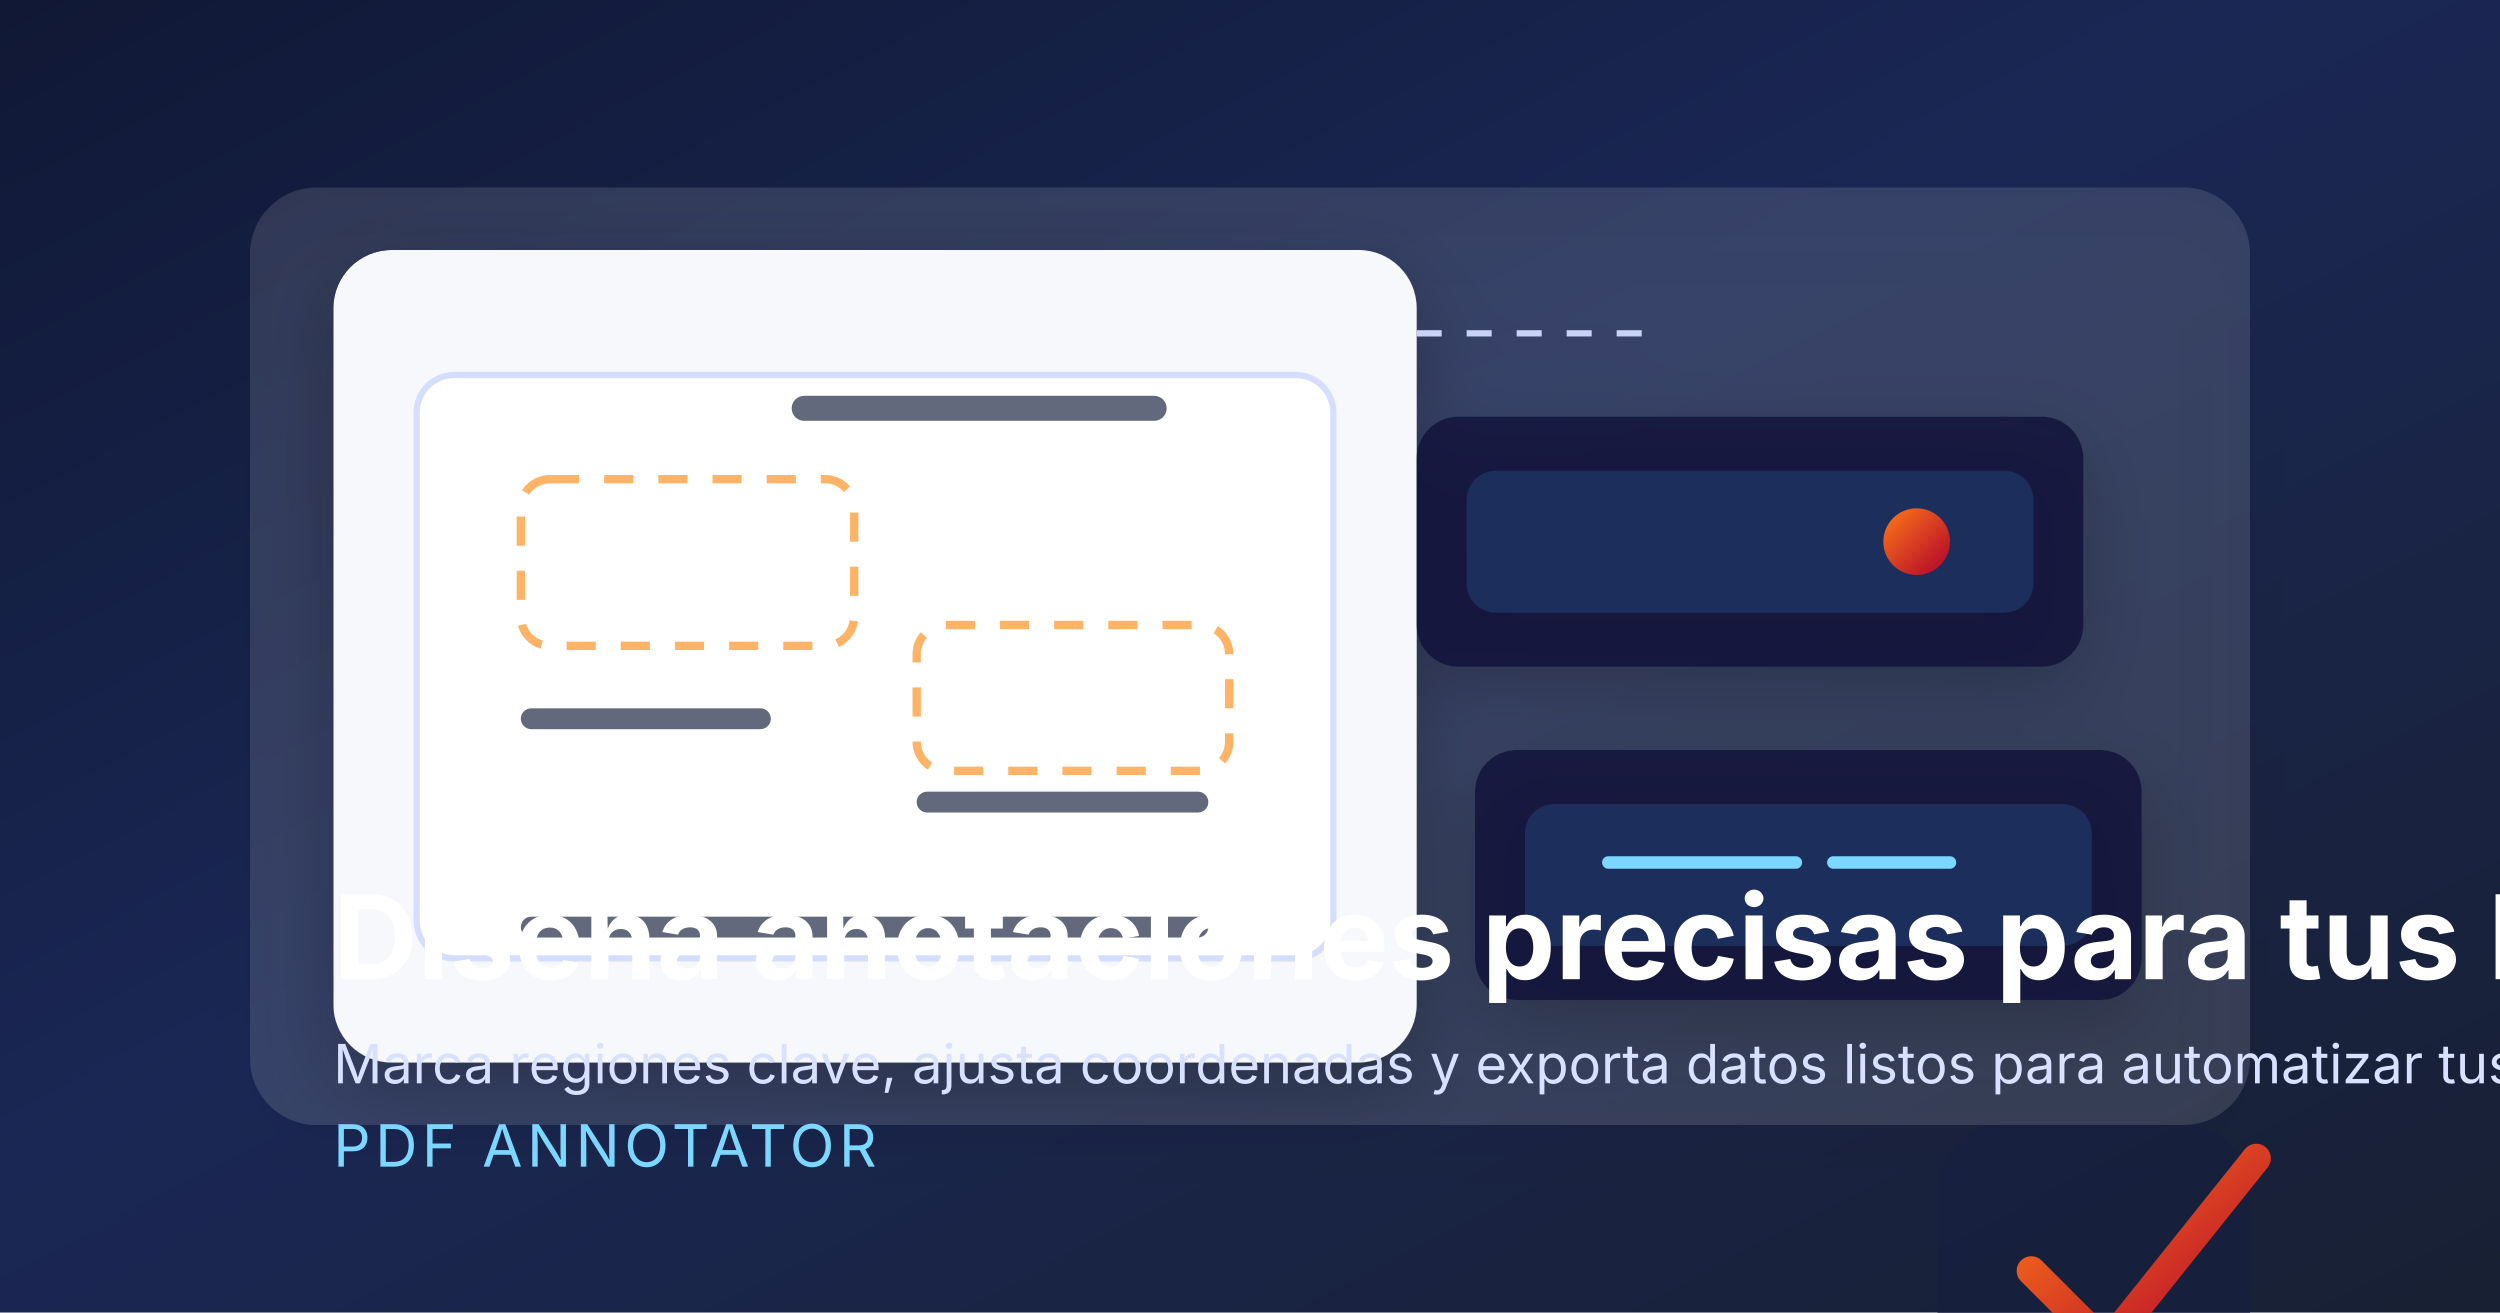
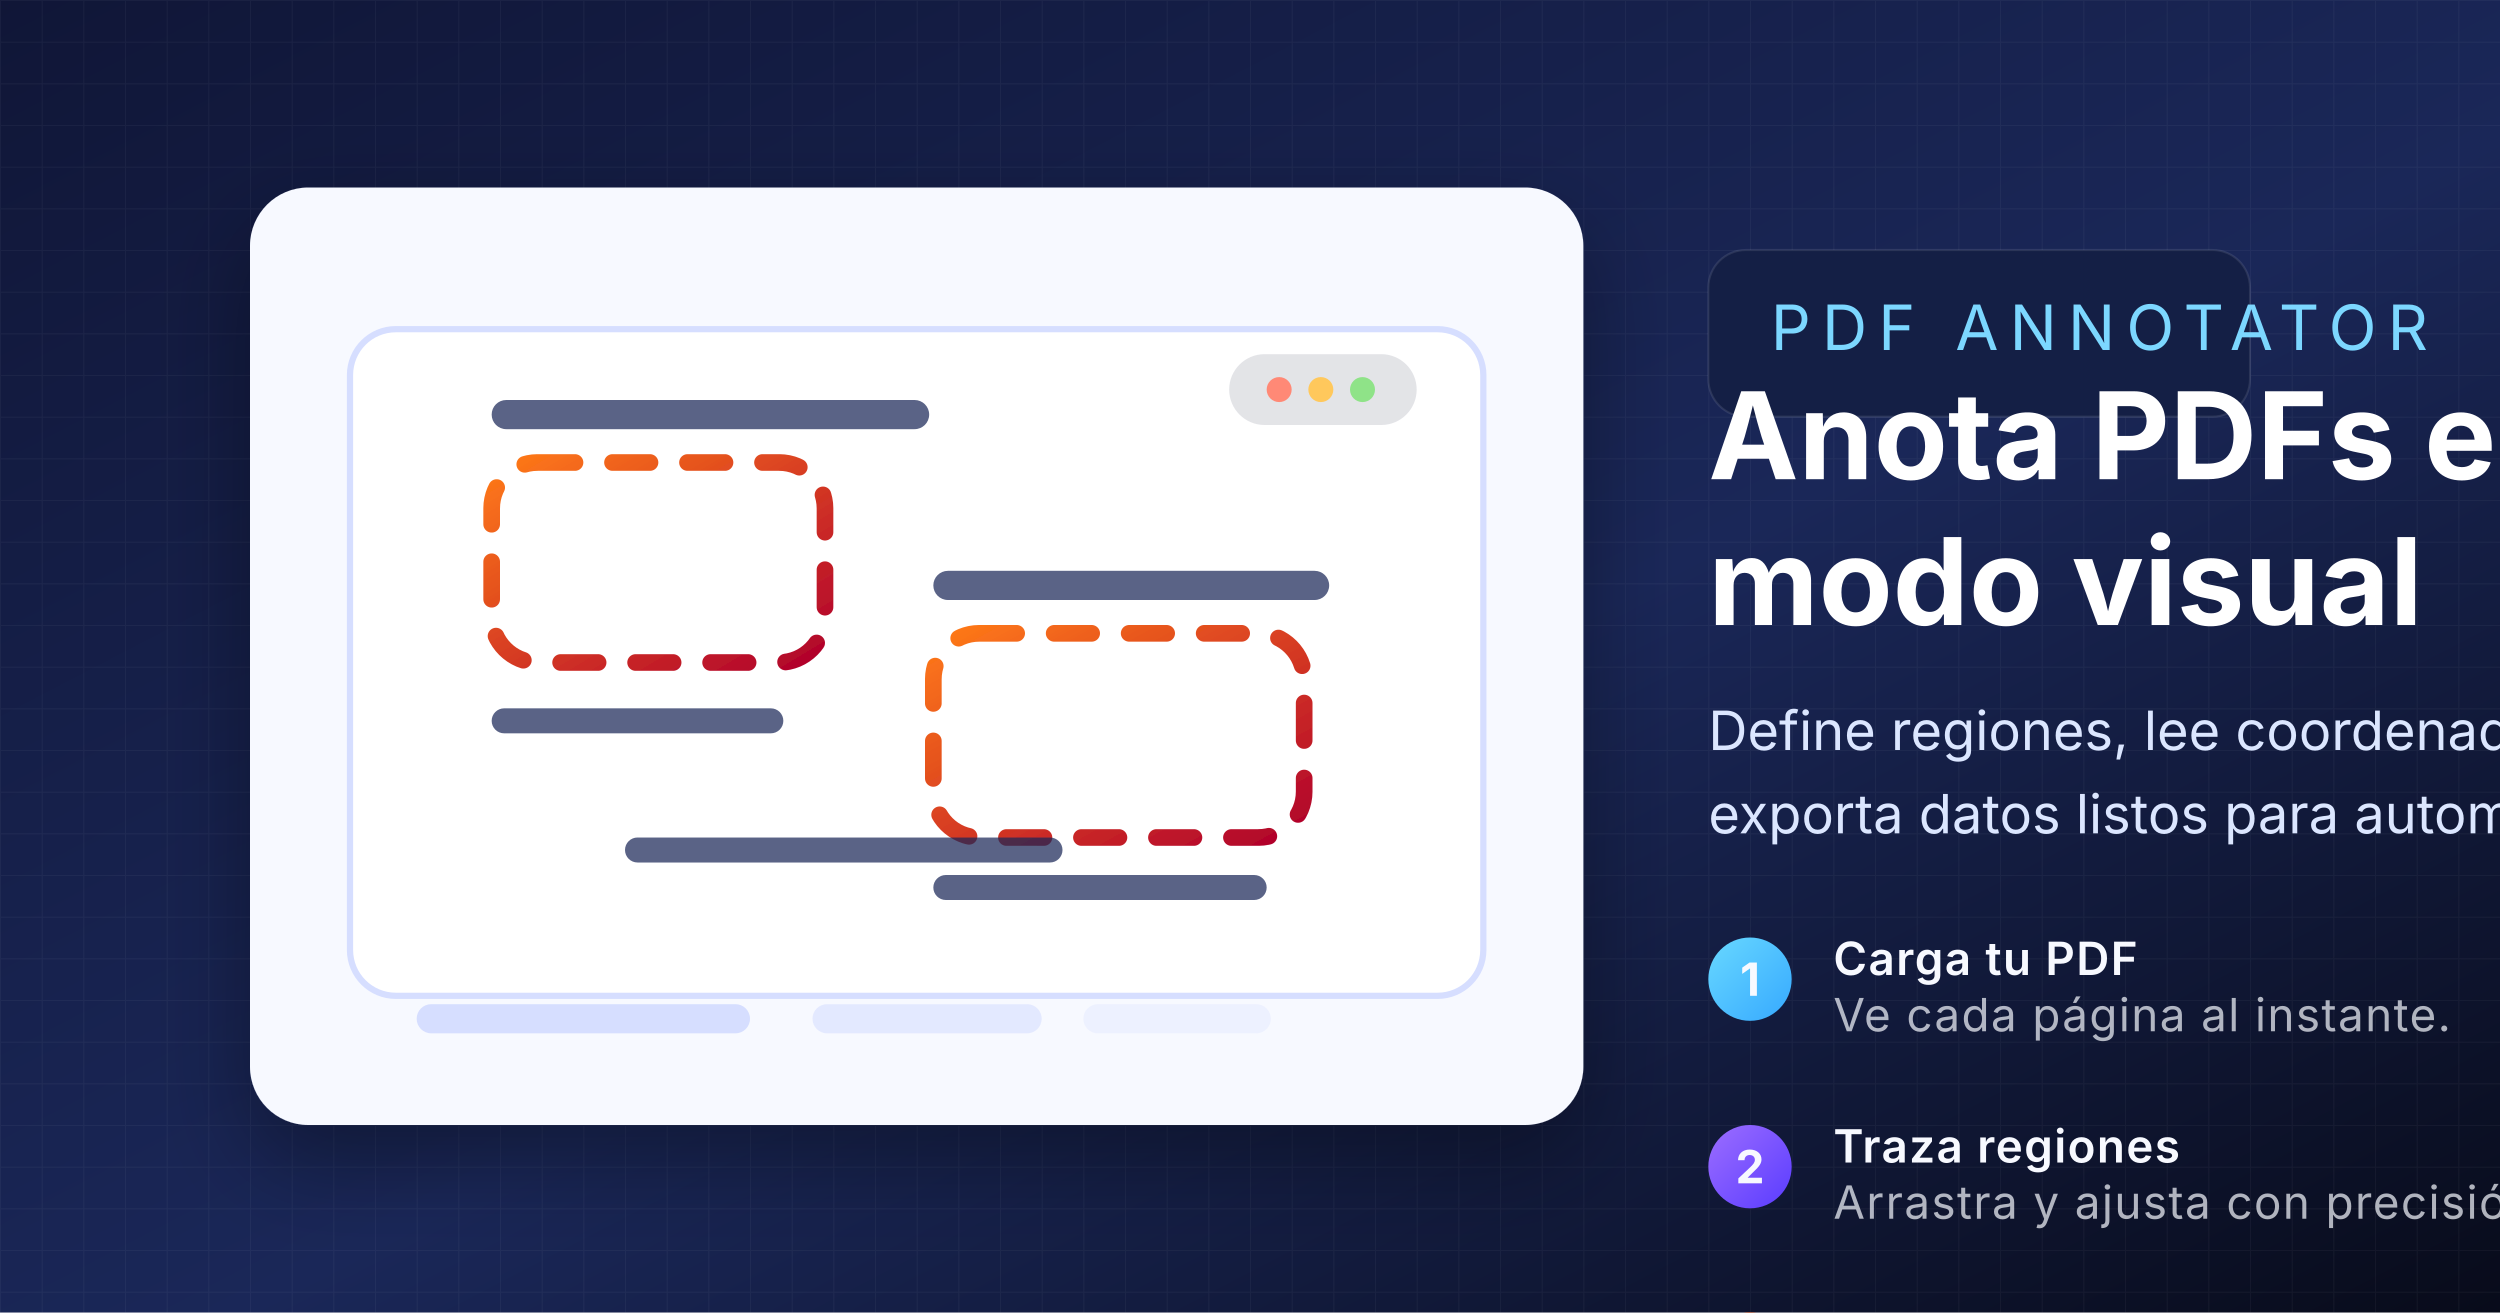
<svg xmlns="http://www.w3.org/2000/svg" viewBox="0 0 1200 630" role="img" aria-labelledby="title desc">
  <defs>
-     <linearGradient id="bg-gradient" x1="0" y1="0" x2="1" y2="1">
-       <stop offset="0%" stop-color="#101835" />
-       <stop offset="45%" stop-color="#1a2754" />
-       <stop offset="100%" stop-color="#182033" />
+     <linearGradient id="bg" x1="0" y1="0" x2="1" y2="1">
+       <stop offset="0%" stop-color="#101637" />
+       <stop offset="55%" stop-color="#1a2758" />
+       <stop offset="100%" stop-color="#080b1a" />
    </linearGradient>
-     <linearGradient id="accent-gradient" x1="0" y1="0" x2="1" y2="1">
+     <linearGradient id="accent" x1="0" y1="0" x2="1" y2="1">
      <stop offset="0%" stop-color="#ff7a18" />
      <stop offset="100%" stop-color="#af002d" />
    </linearGradient>
-     <filter id="shadow" x="-15%" y="-15%" width="130%" height="130%">
-       <feDropShadow dx="0" dy="12" stdDeviation="18" flood-opacity="0.25" />
+     <linearGradient id="aqua" x1="0" y1="0" x2="1" y2="1">
+       <stop offset="0%" stop-color="#68d8ff" />
+       <stop offset="100%" stop-color="#36a9ff" />
+     </linearGradient>
+     <linearGradient id="purple" x1="0" y1="0" x2="1" y2="1">
+       <stop offset="0%" stop-color="#9c6dff" />
+       <stop offset="100%" stop-color="#5a3cff" />
+     </linearGradient>
+     <filter id="soft-shadow" x="-20%" y="-20%" width="140%" height="140%">
+       <feDropShadow dx="0" dy="18" stdDeviation="22" flood-color="#000" flood-opacity="0.35" />
    </filter>
-     <mask id="paper-mask">
-       <rect x="0" y="0" width="100%" height="100%" rx="28" ry="28" fill="#fff" />
-     </mask>
+     <pattern id="grid" x="0" y="0" width="20" height="20" patternUnits="userSpaceOnUse">
+       <path d="M20 0H0V20" fill="none" stroke="rgba(255,255,255,0.04)" stroke-width="1" />
+     </pattern>
  </defs>
-   <rect width="1200" height="630" fill="url(#bg-gradient)" />
-   <g transform="translate(120 90)" filter="url(#shadow)">
-     <rect width="960" height="450" rx="32" ry="32" fill="#ffffff" opacity="0.12" />
-   </g>
-   <g transform="translate(160 120)" filter="url(#shadow)">
-     <rect width="520" height="390" rx="28" ry="28" fill="#f6f8fb" mask="url(#paper-mask)" />
-     <rect x="40" y="60" width="440" height="280" rx="18" ry="18" fill="#ffffff" stroke="#d6deff" stroke-width="3" />
-     <g fill="none" stroke="#ffb366" stroke-width="4" stroke-dasharray="14 12">
-       <rect x="90" y="110" width="160" height="80" rx="14" ry="14" />
-       <rect x="280" y="180" width="150" height="70" rx="14" ry="14" />
+   <rect width="1200" height="630" fill="url(#bg)" />
+   <rect width="1200" height="630" fill="url(#grid)" />
+   <g transform="translate(120 90)" filter="url(#soft-shadow)">
+     <rect width="640" height="450" rx="28" ry="28" fill="#f7f9ff" />
+     <rect x="48" y="68" width="544" height="320" rx="22" ry="22" fill="#ffffff" stroke="#d6deff" stroke-width="3" />
+     <g fill="none" stroke="url(#accent)" stroke-width="8" stroke-linecap="round" stroke-dasharray="18 18">
+       <rect x="116" y="132" width="160" height="96" rx="22" ry="22" />
+       <rect x="328" y="214" width="178" height="98" rx="22" ry="22" />
    </g>
-     <g fill="#101835" opacity="0.65">
-       <rect x="220" y="70" width="180" height="12" rx="6" />
-       <rect x="90" y="220" width="120" height="10" rx="5" />
-       <rect x="280" y="260" width="140" height="10" rx="5" />
-       <rect x="90" y="320" width="330" height="10" rx="5" />
+     <g opacity="0.72" fill="#1a2758">
+       <rect x="116" y="102" width="210" height="14" rx="7" />
+       <rect x="116" y="250" width="140" height="12" rx="6" />
+       <rect x="328" y="184" width="190" height="14" rx="7" />
+       <rect x="328" y="330" width="160" height="12" rx="6" />
+       <rect x="180" y="312" width="210" height="12" rx="6" />
    </g>
-     <g transform="translate(520 40)">
-       <path d="M0 0h120" stroke="#c9d3f8" stroke-width="3" stroke-dasharray="12 12" />
-       <g transform="translate(0 40)">
-         <rect x="0" y="0" width="320" height="120" rx="20" ry="20" fill="#101835" opacity="0.75" />
-         <rect x="24" y="26" width="272" height="68" rx="14" ry="14" fill="#1f2d5c" />
-         <path d="M56 60h160" stroke="url(#accent-gradient)" stroke-width="8" stroke-linecap="round" />
-         <circle cx="240" cy="60" r="16" fill="url(#accent-gradient)" />
-       </g>
-       <g transform="translate(28 200)">
-         <rect x="0" y="0" width="320" height="120" rx="20" ry="20" fill="#101835" opacity="0.75" />
-         <rect x="24" y="26" width="272" height="68" rx="14" ry="14" fill="#1f2d5c" />
-         <g stroke="#7cd7ff" stroke-width="6" stroke-linecap="round">
-           <path d="M64 54h90" />
-           <path d="M172 54h56" />
-         </g>
-       </g>
+     <g transform="translate(470 80)">
+       <rect x="0" y="0" width="90" height="34" rx="17" ry="17" fill="#101637" opacity="0.12" />
+       <circle cx="24" cy="17" r="6" fill="#ff8976" />
+       <circle cx="44" cy="17" r="6" fill="#ffc85c" />
+       <circle cx="64" cy="17" r="6" fill="#8fe388" />
+     </g>
+     <g transform="translate(80 392)">
+       <rect width="160" height="14" rx="7" fill="#d6deff" />
+       <rect x="190" width="110" height="14" rx="7" fill="#d6deff" opacity="0.6" />
+       <rect x="320" width="90" height="14" rx="7" fill="#d6deff" opacity="0.3" />
    </g>
  </g>
-   <g transform="translate(160 560)">
-     <text x="0" y="0" fill="#7cd7ff" font-family="'Inter', 'Segoe UI', sans-serif" font-size="28" letter-spacing="0.08em">
-       PDF ANNOTATOR
+   <g transform="translate(820 120)">
+     <rect width="260" height="80" rx="18" ry="18" fill="#141f45" stroke="rgba(255,255,255,0.1)" />
+     <text x="30" y="48" fill="#7cd7ff" font-size="30" font-family="'Inter', 'Segoe UI', sans-serif" letter-spacing="0.18em">PDF ANNOTATOR</text>
+   </g>
+   <g transform="translate(820 230)">
+     <text x="0" y="0" fill="#ffffff" font-family="'Inter', 'Segoe UI', sans-serif" font-size="58" font-weight="700">Anota PDFs en</text>
+     <text x="0" y="70" fill="#ffffff" font-family="'Inter', 'Segoe UI', sans-serif" font-size="58" font-weight="700">modo visual</text>
+   </g>
+   <g transform="translate(820 360)">
+     <text x="0" y="0" fill="#dbe6ff" font-family="'Inter', 'Segoe UI', sans-serif" font-size="26" font-weight="400">
+       Define regiones, lee coordenadas y
+     </text>
+     <text x="0" y="40" fill="#dbe6ff" font-family="'Inter', 'Segoe UI', sans-serif" font-size="26" font-weight="400">
+       exporta datos listos para automatizar.
    </text>
  </g>
-   <g transform="translate(160 470)">
-     <text x="0" y="0" fill="#ffffff" font-family="'Inter', 'Segoe UI', sans-serif" font-size="56" font-weight="700">
-       Diseña anotaciones precisas para tus PDFs
-     </text>
-   </g>
-   <g transform="translate(160 520)">
-     <text x="0" y="0" fill="#d8e1ff" font-family="'Inter', 'Segoe UI', sans-serif" font-size="26" font-weight="400">
-       Marca regiones clave, ajusta coordenadas y exporta datos listos para automatizar tus flujos.
-     </text>
-   </g>
-   <g transform="translate(930 540)">
-     <rect x="0" y="0" width="150" height="150" rx="32" ry="32" fill="#151f3f" opacity="0.65" />
-     <path d="M45 70l36 36 72-90" fill="none" stroke="url(#accent-gradient)" stroke-width="14" stroke-linecap="round" stroke-linejoin="round" />
+   <g transform="translate(820 450)" font-family="'Inter', 'Segoe UI', sans-serif" font-size="22" fill="#f7f9ff" letter-spacing="0.03em">
+     <g transform="translate(0 0)">
+       <circle cx="20" cy="20" r="20" fill="url(#aqua)" />
+       <text x="20" y="28" text-anchor="middle" font-weight="700">1</text>
+       <text x="60" y="18" font-weight="600">Carga tu PDF</text>
+       <text x="60" y="45" opacity="0.7">Ve cada página al instante.</text>
+     </g>
+     <g transform="translate(0 90)">
+       <circle cx="20" cy="20" r="20" fill="url(#purple)" />
+       <text x="20" y="28" text-anchor="middle" font-weight="700">2</text>
+       <text x="60" y="18" font-weight="600">Traza regiones</text>
+       <text x="60" y="45" opacity="0.7">Arrastra y ajusta con precisión.</text>
+     </g>
+     <g transform="translate(0 180)">
+       <circle cx="20" cy="20" r="20" fill="url(#accent)" />
+       <text x="20" y="28" text-anchor="middle" font-weight="700">3</text>
+       <text x="60" y="18" font-weight="600">Exporta coordenadas</text>
+       <text x="60" y="45" opacity="0.7">Genera datos listos para tu pipeline.</text>
+     </g>
  </g>
</svg>
